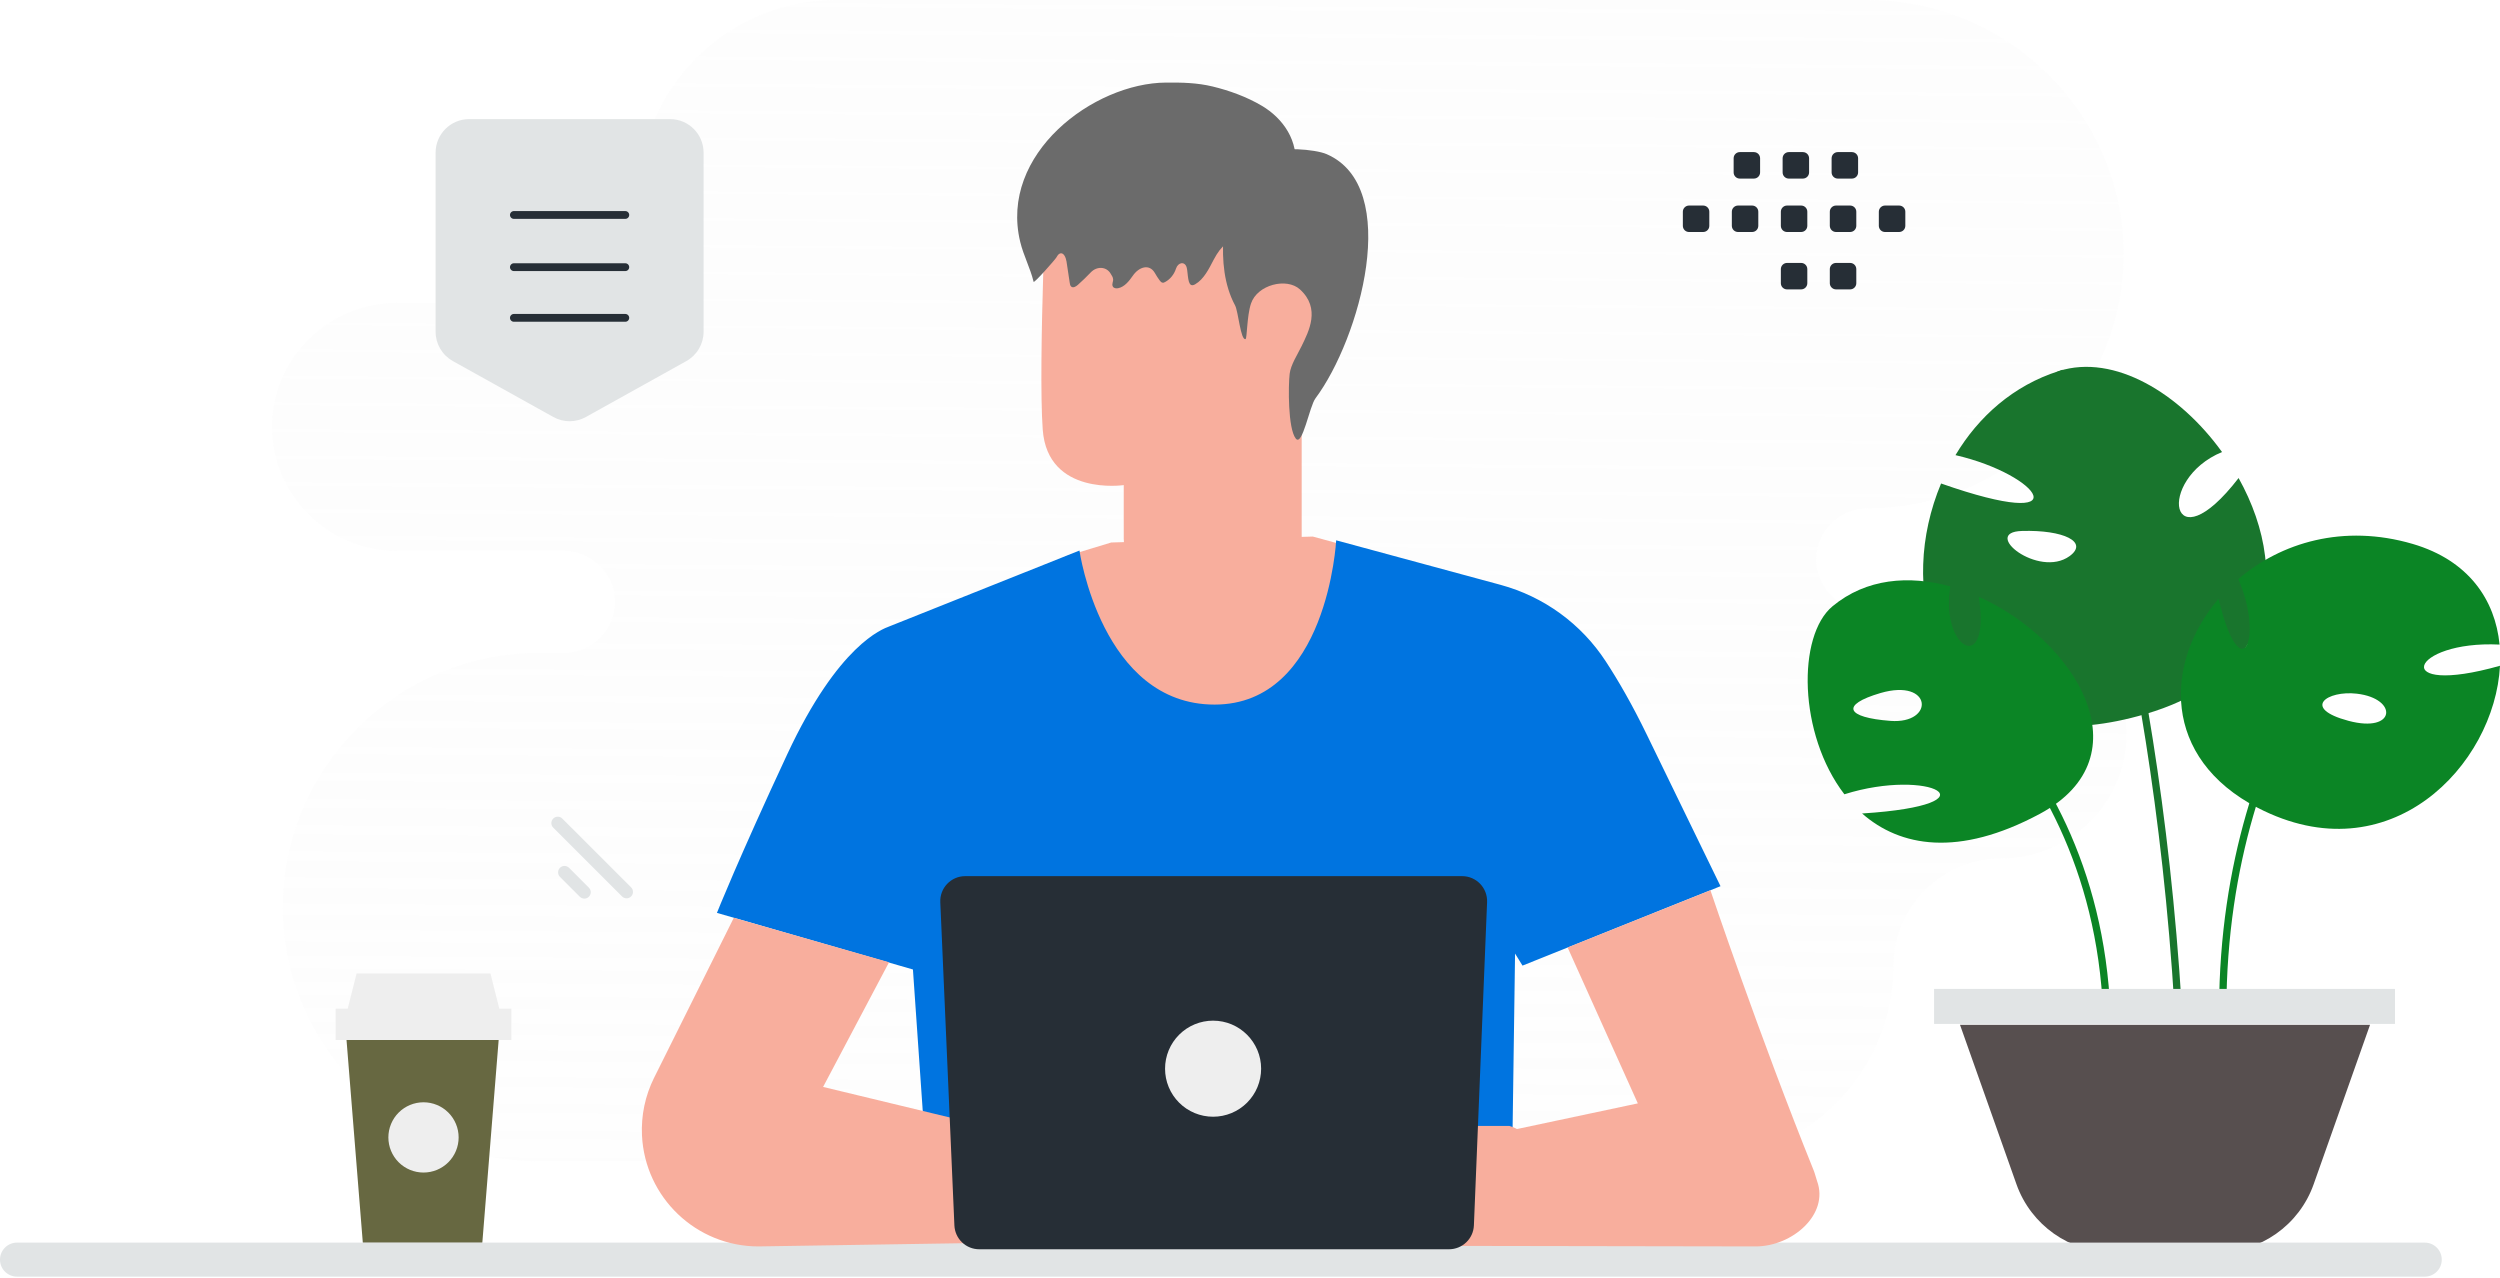
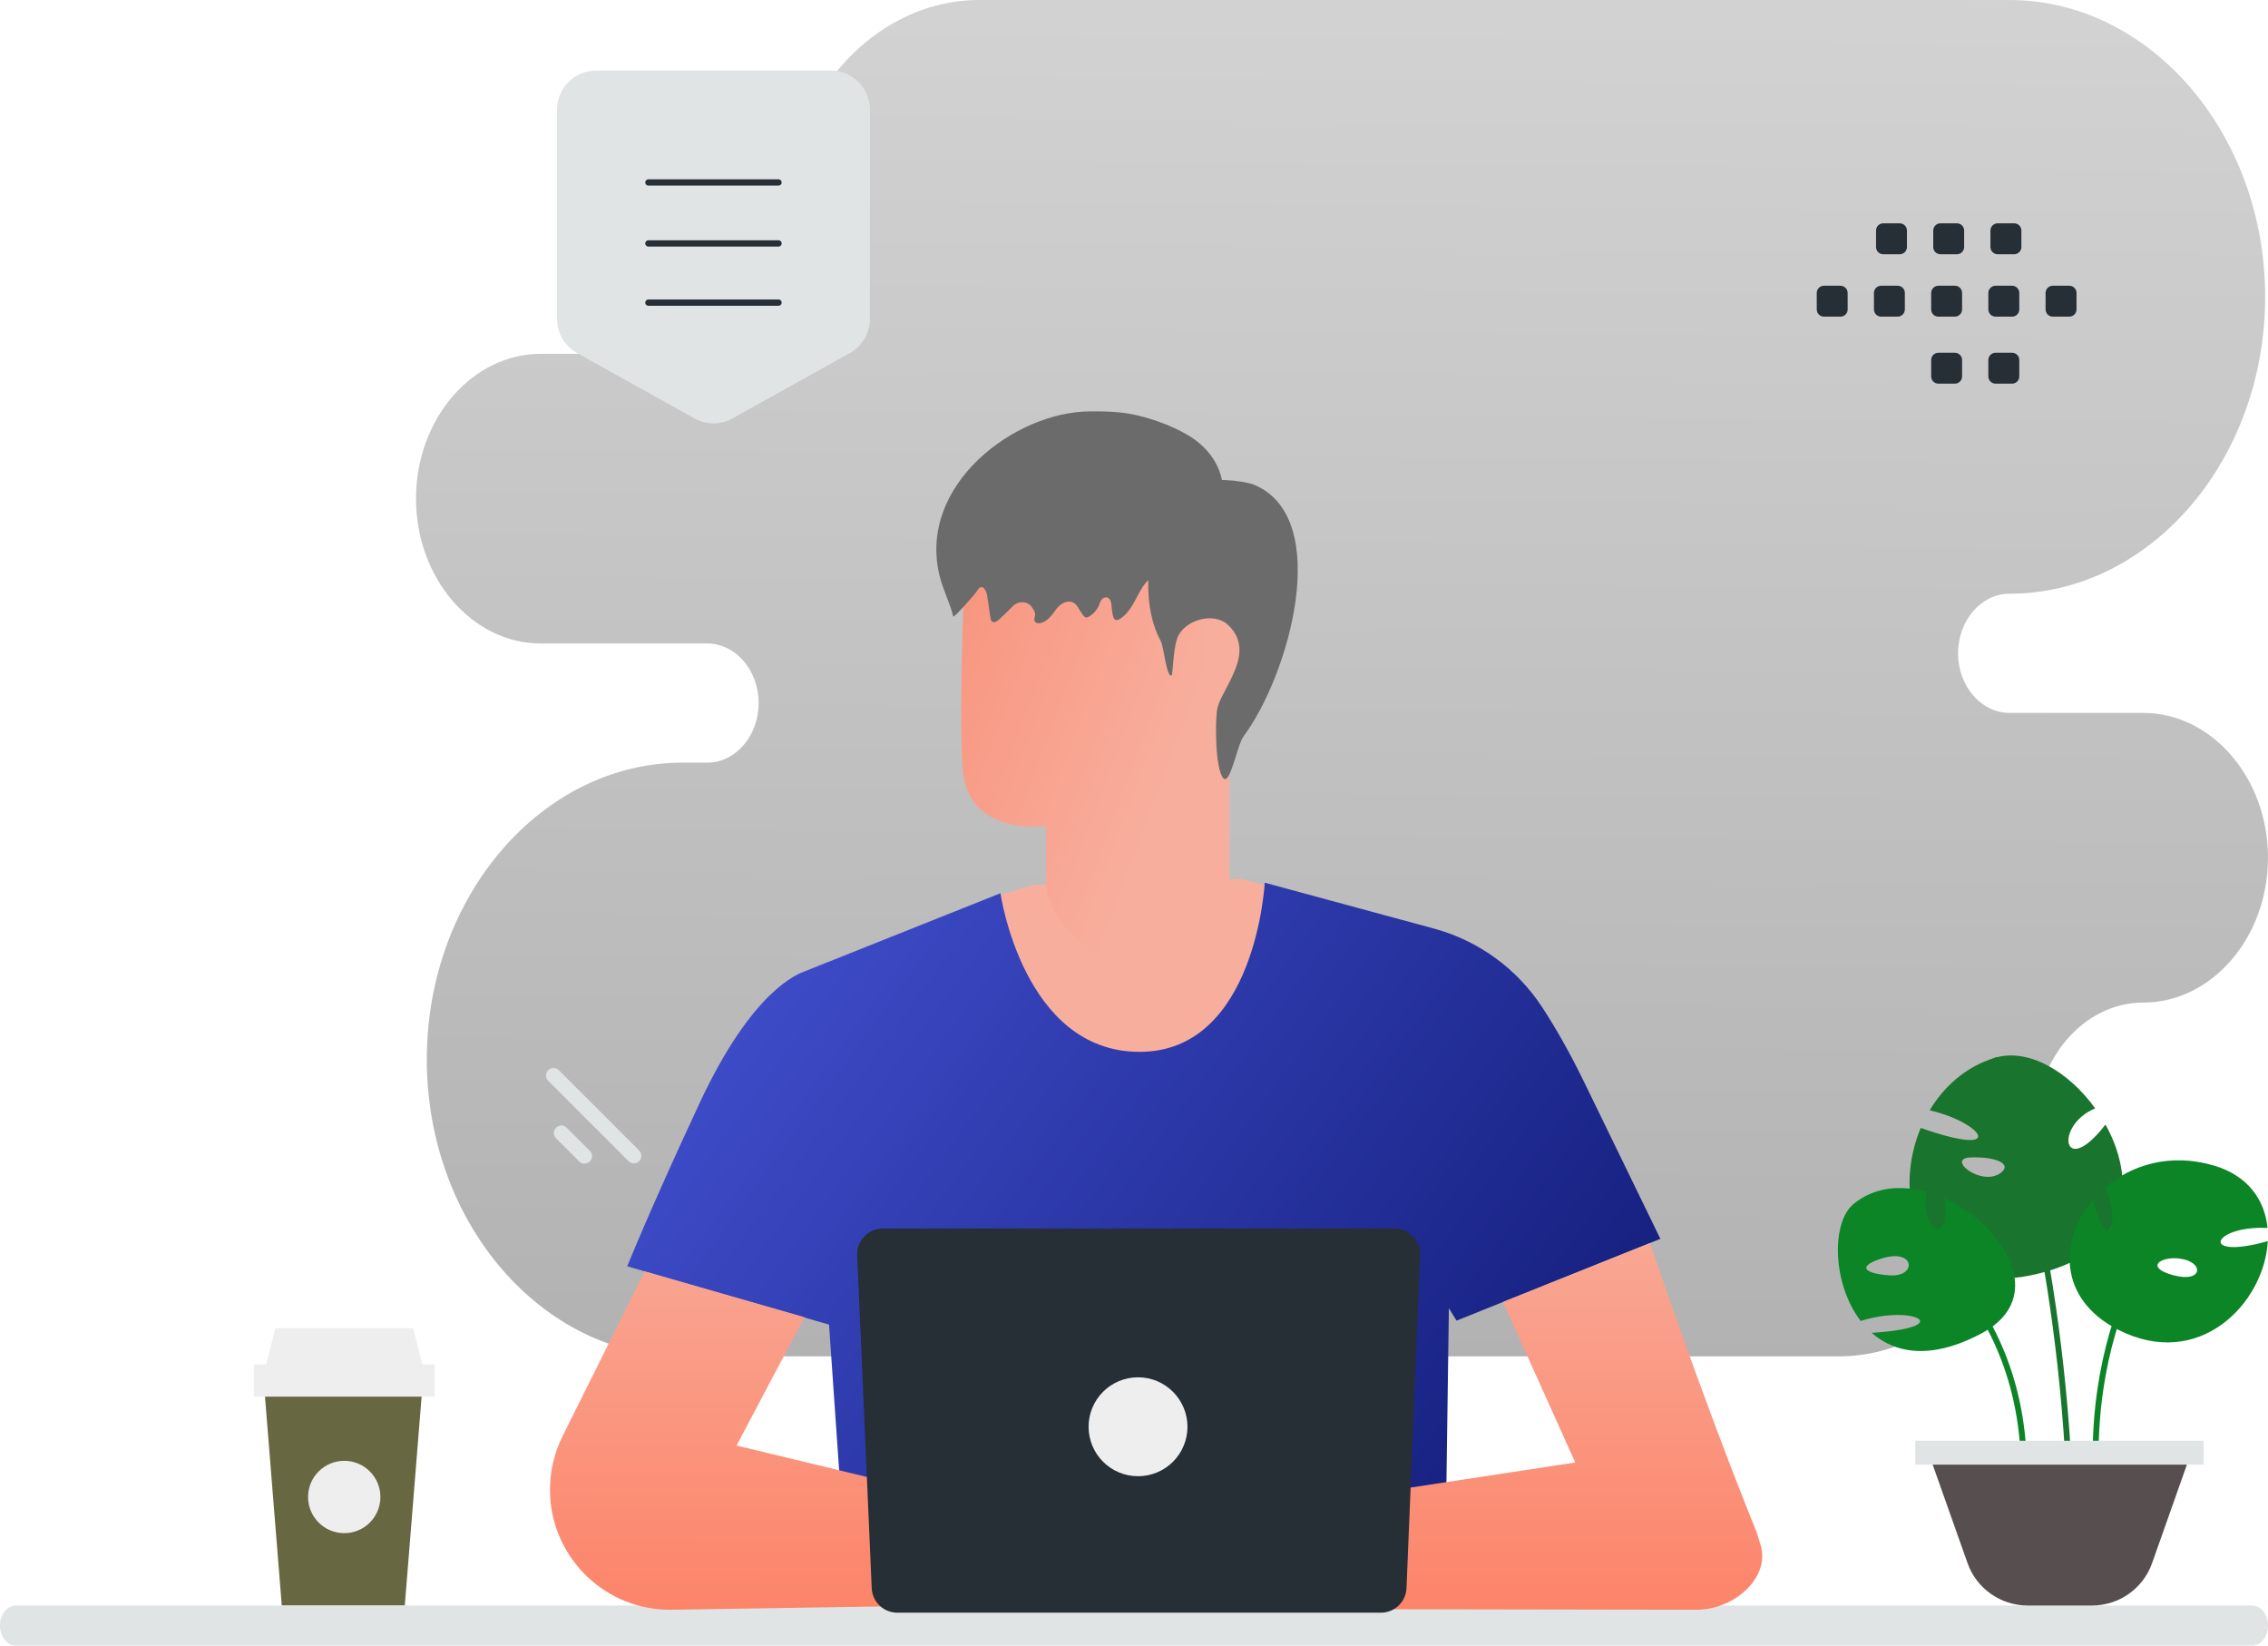
- <svg xmlns="http://www.w3.org/2000/svg" width="857" height="438" viewBox="0 0 857 438" fill="none">
-   <path fill-rule="evenodd" clip-rule="evenodd" d="M640.18 0C688.47 0 727.974 39.202 727.974 87.124C727.974 135.045 688.47 174.247 640.18 174.247C630.493 174.247 622.559 182.122 622.559 191.735C622.559 201.348 630.493 209.221 640.18 209.221H686.119C709.676 209.221 728.953 228.352 728.953 251.73C728.953 275.107 709.676 294.236 686.119 294.236C665.745 294.236 649.074 310.781 649.074 331C649.074 367.888 618.661 398.07 581.487 398.07H184.735C136.445 398.07 96.942 358.868 96.942 310.946C96.942 263.025 136.445 223.823 184.735 223.823H193.227C202.915 223.823 210.849 215.959 210.849 206.335C210.849 196.722 202.924 188.849 193.227 188.849H136.064C112.505 188.849 93.23 169.718 93.23 146.341C93.23 122.992 112.457 103.882 135.974 103.834H181.973C202.347 103.834 219.019 87.289 219.019 67.07C219.019 30.182 249.432 0 286.605 0H640.18V0Z" fill="url(#paint0_linear_512_35)" />
-   <path fill-rule="evenodd" clip-rule="evenodd" d="M578.995 79.531H583.838C585.009 79.531 585.952 78.579 585.952 77.417V72.575C585.952 71.403 585 70.46 583.838 70.46H578.995C578.435 70.462 577.899 70.686 577.503 71.082C577.107 71.478 576.883 72.014 576.881 72.575V77.417C576.88 77.695 576.935 77.97 577.041 78.227C577.147 78.484 577.302 78.717 577.499 78.914C577.695 79.11 577.929 79.266 578.185 79.372C578.442 79.478 578.717 79.532 578.995 79.531V79.531ZM595.788 79.531H600.631C601.191 79.529 601.728 79.306 602.124 78.91C602.52 78.514 602.743 77.977 602.745 77.417V72.575C602.745 71.403 601.793 70.46 600.631 70.46H595.788C595.228 70.462 594.691 70.686 594.295 71.082C593.899 71.478 593.676 72.014 593.674 72.575V77.417C593.676 77.977 593.899 78.514 594.295 78.91C594.691 79.306 595.228 79.529 595.788 79.531V79.531ZM612.591 79.531H617.434C617.994 79.529 618.531 79.306 618.927 78.91C619.323 78.514 619.546 77.977 619.548 77.417V72.575C619.548 71.403 618.596 70.46 617.434 70.46H612.591C612.031 70.462 611.495 70.686 611.099 71.082C610.703 71.478 610.479 72.014 610.477 72.575V77.417C610.476 77.695 610.531 77.97 610.637 78.227C610.743 78.484 610.898 78.717 611.095 78.914C611.291 79.11 611.525 79.266 611.781 79.372C612.038 79.478 612.313 79.532 612.591 79.531V79.531ZM629.384 79.531H634.227C634.787 79.529 635.324 79.306 635.72 78.91C636.116 78.514 636.339 77.977 636.341 77.417V72.575C636.341 71.403 635.389 70.46 634.227 70.46H629.384C628.213 70.46 627.26 71.413 627.26 72.575V77.417C627.266 77.978 627.492 78.514 627.889 78.909C628.287 79.305 628.823 79.528 629.384 79.531V79.531ZM646.178 79.531H651.021C652.192 79.531 653.146 78.579 653.146 77.417V72.575C653.146 71.403 652.192 70.46 651.021 70.46H646.178C645.618 70.462 645.082 70.686 644.686 71.082C644.29 71.478 644.066 72.014 644.064 72.575V77.417C644.066 77.977 644.29 78.514 644.686 78.91C645.082 79.306 645.618 79.529 646.178 79.531V79.531ZM596.404 61.221H601.247C602.407 61.221 603.361 60.267 603.361 59.107V54.252C603.359 53.692 603.135 53.156 602.739 52.761C602.343 52.365 601.807 52.142 601.247 52.139H596.404C595.232 52.139 594.29 53.092 594.29 54.252V59.096C594.288 59.375 594.342 59.651 594.447 59.909C594.553 60.167 594.708 60.401 594.905 60.599C595.101 60.796 595.335 60.953 595.592 61.06C595.849 61.166 596.125 61.221 596.404 61.221V61.221ZM613.197 61.221H618.04C618.6 61.219 619.136 60.995 619.532 60.599C619.928 60.203 620.152 59.667 620.154 59.107V54.252C620.151 53.692 619.928 53.156 619.532 52.761C619.136 52.365 618.599 52.142 618.04 52.139H613.197C612.637 52.142 612.101 52.365 611.705 52.761C611.309 53.156 611.085 53.692 611.083 54.252V59.096C611.081 59.375 611.134 59.651 611.24 59.909C611.345 60.167 611.501 60.401 611.697 60.599C611.894 60.796 612.128 60.953 612.385 61.06C612.642 61.166 612.918 61.221 613.197 61.221V61.221ZM629.99 61.221H634.832C636.005 61.221 636.957 60.267 636.957 59.107V54.252C636.957 53.092 636.005 52.139 634.832 52.139H629.99C629.43 52.142 628.893 52.365 628.497 52.761C628.101 53.156 627.878 53.692 627.875 54.252V59.096C627.875 60.267 628.829 61.221 629.99 61.221V61.221ZM612.591 99.204H617.434C617.994 99.202 618.531 98.979 618.927 98.583C619.323 98.187 619.546 97.65 619.548 97.09V92.246C619.548 91.075 618.596 90.132 617.434 90.132H612.591C612.031 90.134 611.495 90.357 611.099 90.753C610.703 91.15 610.479 91.686 610.477 92.246V97.09C610.476 97.368 610.531 97.643 610.637 97.9C610.743 98.157 610.898 98.39 611.095 98.587C611.291 98.783 611.525 98.939 611.781 99.045C612.038 99.151 612.313 99.205 612.591 99.204V99.204ZM629.384 99.204H634.227C634.787 99.202 635.324 98.979 635.72 98.583C636.116 98.187 636.339 97.65 636.341 97.09V92.246C636.341 91.075 635.389 90.132 634.227 90.132H629.384C628.213 90.132 627.26 91.085 627.26 92.246V97.09C627.266 97.651 627.492 98.187 627.889 98.582C628.287 98.978 628.823 99.201 629.384 99.204V99.204Z" fill="#262E36" />
-   <path d="M705.852 127.208C705.852 127.208 738.377 209.389 746.681 345.5" stroke="#19752D" stroke-width="2.5" stroke-miterlimit="10" />
-   <path d="M659.273 193.455C659.571 184.148 661.682 174.633 665.401 165.741C713.823 182.725 699.634 162.776 670.338 156.019C678.22 142.829 690.176 132.129 705.822 127.179C724.769 121.191 747.225 134.827 761.709 154.953C738.926 164.407 743.774 194.492 767.391 163.874C772.12 172.351 775.362 181.48 776.462 190.58C779.228 212.988 768.907 234.981 735.505 244.762C681.671 260.62 658.084 228.519 659.273 193.455V193.455ZM693.121 182.013C678.904 182.429 698.803 198.346 709.451 190.639C716.113 185.778 707.368 181.598 693.121 182.013Z" fill="#19752D" />
-   <path d="M760.541 205.251C767.978 236.641 776.276 219.152 767.294 198.523C781.898 186.014 803.313 179.494 827.077 186.459C846.262 192.091 855.363 205.666 856.851 220.96C826.126 219.478 818.631 239.1 857 228.221C855.185 262.427 819.048 300.219 774.015 276.95C740.971 259.878 741.893 227.066 760.541 205.251ZM805.068 247.103C821.368 251.46 822.17 239.456 807.923 237.796C797.781 236.611 788.768 242.746 805.068 247.103Z" fill="#0B8525" />
-   <path d="M820.274 193.484C820.274 193.484 762.228 244.548 761.948 346" stroke="#0B8525" stroke-width="2.5" stroke-miterlimit="10" />
-   <path d="M632.254 272.282C616.43 251.652 616.043 217.891 628.208 207.814C639.719 198.27 654.412 197.114 668.571 201.026C664.971 222.486 682.52 231.912 678.326 204.583C711.312 219.315 735.969 259.24 699.266 278.98C671.307 293.979 651.319 290.274 638.322 278.863C685.673 275.839 661.431 263.064 632.254 272.282ZM644.627 237.573C630.825 241.634 632.76 245.961 648.048 247.117C663.306 248.274 662.443 232.386 644.627 237.573Z" fill="#0B8525" />
-   <path d="M637.649 209.577C637.649 209.577 718.033 246.795 722.21 347.235" stroke="#0B8525" stroke-width="2.5" stroke-miterlimit="10" />
-   <path d="M812.45 351.3H671.888L691.248 405.973C696.205 419.964 709.503 429.354 724.412 429.354H759.955C774.866 429.354 788.162 419.992 793.118 405.974L812.45 351.3Z" fill="#574F4F" />
-   <path d="M819 349V341H665V349H819Z" fill="#E1E4E5" stroke="#E1E4E5" stroke-width="4" />
-   <path d="M118.457 352.409L124.376 426.036H165.338L171.271 352.409H118.457Z" fill="#676841" />
-   <path d="M115.07 345.77H175.285V356.501H115.07V345.77ZM119.196 345.77H171.16L168.126 333.705H122.243L119.196 345.77Z" fill="#EEEEEE" />
-   <path d="M133.134 389.907C133.134 391.489 133.445 393.055 134.05 394.516C134.655 395.978 135.542 397.305 136.661 398.424C137.779 399.542 139.107 400.429 140.568 401.034C142.029 401.639 143.596 401.951 145.177 401.95C146.759 401.951 148.325 401.639 149.786 401.034C151.248 400.429 152.575 399.542 153.694 398.424C154.812 397.305 155.699 395.978 156.304 394.516C156.909 393.055 157.221 391.489 157.22 389.907C157.221 388.325 156.91 386.759 156.305 385.298C155.7 383.836 154.812 382.509 153.694 381.39C152.576 380.272 151.248 379.385 149.786 378.78C148.325 378.175 146.759 377.863 145.177 377.864C143.596 377.864 142.029 378.175 140.568 378.78C139.107 379.385 137.779 380.272 136.661 381.391C135.542 382.509 134.655 383.837 134.05 385.298C133.445 386.759 133.134 388.325 133.134 389.907V389.907Z" fill="#EEEEEE" />
-   <path fill-rule="evenodd" clip-rule="evenodd" d="M241.191 113.715V52.341C241.191 45.983 236.052 40.834 229.707 40.834H160.807C154.462 40.834 149.323 45.983 149.323 52.341V113.715C149.322 115.766 149.87 117.78 150.908 119.548C151.947 121.317 153.44 122.775 155.232 123.773L189.682 142.949C191.387 143.9 193.307 144.399 195.259 144.399C197.212 144.399 199.132 143.9 200.837 142.949L235.289 123.773C237.078 122.773 238.569 121.314 239.606 119.546C240.644 117.778 241.191 115.765 241.191 113.715Z" fill="#E1E4E5" />
-   <path d="M214.352 91.584H176.16M214.352 73.691H176.16M214.352 108.961H176.16" stroke="#262E36" stroke-width="2.677" stroke-linecap="round" stroke-linejoin="round" />
-   <path d="M5.831 425.969H831.205C834.425 425.969 837.036 428.58 837.036 431.8C837.036 435.02 834.425 437.631 831.205 437.631H5.831C2.611 437.631 0 435.02 0 431.8C0 428.58 2.611 425.969 5.831 425.969Z" fill="#E1E4E5" />
-   <path d="M192.757 280.605L216.341 304.189C217.2 305.048 217.2 306.441 216.341 307.3C215.482 308.158 214.09 308.158 213.231 307.299L189.647 283.715C188.788 282.856 188.788 281.464 189.647 280.605C190.505 279.746 191.898 279.746 192.757 280.605Z" fill="#E1E4E5" />
-   <path d="M195.066 297.49L201.867 304.292C202.726 305.151 202.726 306.543 201.867 307.402C201.009 308.261 199.616 308.26 198.757 307.401L191.956 300.6C191.097 299.741 191.097 298.349 191.955 297.49C192.814 296.631 194.207 296.632 195.066 297.49Z" fill="#E1E4E5" />
-   <path d="M365.038 190.8L380.933 185.965L450.034 183.931L465.619 188.185L463.585 226.158L428.329 248.653L394.132 247.967L372.633 228.378L367.86 208.956L365.038 190.8Z" fill="#F8AE9D" />
-   <path d="M564.538 251.868C559.537 241.555 554.743 233.275 550.468 226.739C542.076 213.859 529.24 204.516 514.403 200.489L458.044 185.217C458.044 185.217 455.118 241.534 416.355 241.534C377.593 241.534 370.039 188.723 370.039 188.723L304.82 214.745C302.579 215.616 287.451 220.845 269.854 258.591C253.087 294.531 245.762 312.937 245.762 312.937L312.954 332.339L317.145 392.765L315.5 425L519.654 426.818L518.513 387.37L519.363 326.881L521.916 331.011L589.791 303.786C589.791 303.786 581.055 285.857 564.538 251.868Z" fill="#0074E0" />
-   <path d="M409.77 210.89C426.31 210.585 445.101 178.322 445.101 178.322L446.18 95.446C447.044 71.576 432.196 51.237 405.433 51.126L402.948 51.237C378.039 52.426 358.313 70.468 357.647 92.7C357.017 113.391 356.639 136.25 357.449 147.293C359.141 170.151 385.22 166.293 385.22 166.293C385.274 166.293 385.149 177.808 385.22 184.533C385.418 199.638 403.128 211.404 409.77 210.89Z" fill="#F8AE9D" />
-   <path d="M437.916 99.992C438.371 99.775 456.188 93.826 456.585 111.423C456.984 129.021 438.333 125.776 438.295 125.27C438.258 124.766 437.916 99.992 437.916 99.992V99.992ZM251.552 314.618L224.223 369.463C221.169 375.591 219.74 382.4 220.072 389.238C221.11 410.528 238.686 427.275 259.997 427.275L339.011 426.033L341.797 386.977L282.159 372.597L304.758 329.87L251.552 314.618V314.618ZM586.326 305.177C586.326 305.177 603.28 355.54 621.769 401.316C622.143 402.228 622.557 403.931 622.889 404.864C627.061 416.215 614.507 427.275 601.827 427.275L494.98 427.088V392.351L561.446 378.24L537.375 324.787L586.326 305.177Z" fill="#F8AE9D" />
-   <path d="M517.454 385.98H502.118C502.118 385.98 467.506 373.468 460.389 374.671C453.976 375.75 430.507 391.334 425.901 394.425C425.382 394.779 425.008 395.256 424.781 395.837C424.329 397.058 424.369 398.406 424.891 399.598C425.414 400.79 426.378 401.733 427.582 402.228L428.059 402.436L427.851 403.141C427.582 404.013 427.456 404.988 427.499 405.943C427.665 409.242 432.105 410.237 433.786 407.395L432.893 408.972C432.541 409.615 432.354 410.342 432.396 411.068L432.479 412.5C432.524 413.275 432.801 414.018 433.275 414.633C433.749 415.247 434.397 415.705 435.135 415.945C435.837 416.178 436.591 416.202 437.305 416.014C438.02 415.826 438.665 415.434 439.16 414.886C442.127 411.608 448.56 405.05 452.918 404.325C456.778 403.68 463.231 403.597 467.132 403.618C468.099 403.62 469.043 403.914 469.839 404.462C470.635 405.011 471.247 405.787 471.594 406.69C469.021 406.876 451.03 416.255 444.659 419.618C442.688 420.655 441.215 422.522 440.965 424.743C440.738 426.735 441.734 428.831 445.676 427.897C454.142 425.925 469.353 418.932 469.353 418.932C469.353 418.932 477.197 416.691 482.281 420.282C489.44 425.324 492.718 427.17 498.86 425.137C505.004 423.103 509.527 420.178 509.527 420.178L521.624 418.973C521.666 418.973 533.1 390.379 517.454 385.98V385.98Z" fill="#F8AE9D" />
-   <path d="M431.69 132.054H446.216V194.306H431.69V132.054Z" fill="#F8AE9D" />
-   <path d="M437.392 76.43C434.775 79.807 430.158 80.551 426.355 81.22C421.245 82.117 418.715 83.986 416.062 89.005C414.382 92.21 412.701 95.721 409.694 97.458C407.25 98.876 407.338 95.261 406.952 92.462C406.915 92.214 406.865 91.969 406.801 91.726C406.21 89.492 403.831 89.872 403.133 92.077C402.497 94.061 401.134 95.741 399.401 96.675C399.119 96.828 398.817 96.961 398.517 96.904C398.111 96.847 397.792 96.465 397.527 96.123C396.971 95.403 396.418 94.488 395.848 93.522C393.973 90.343 390.424 91.479 388.329 94.519C387.021 96.409 385.464 98.354 383.324 98.793C382.635 98.946 381.768 98.832 381.45 98.164C381.042 97.343 381.679 96.522 381.573 95.683C381.485 94.901 381.148 94.557 380.777 93.889C379.32 91.298 375.984 91.205 373.934 93.358C372.507 94.854 371.019 96.292 369.475 97.667C368.822 98.241 367.867 98.812 367.212 98.241C366.858 97.935 366.77 97.419 366.698 96.923C366.327 94.5 365.974 92.077 365.602 89.653C365.39 88.299 364.664 86.523 363.426 86.868C362.826 87.04 362.471 87.668 362.136 88.242C361.729 88.966 354.46 97.229 354.319 96.599C353.187 91.905 350.869 87.631 349.737 82.937C342.415 52.731 374.905 28.44 399.72 28.307C405.237 28.269 410.278 28.359 415.637 29.637C421.351 31.011 427.381 33.192 432.563 36.264C439.832 40.557 445.334 48.361 443.918 57.673" fill="#6B6B6B" />
-   <path d="M424.342 66.219C420.691 70.228 419.725 75.868 419.384 81.197C418.884 89.231 419.563 97.579 423.394 104.712C424.485 106.743 425.291 116.791 426.973 116.236C427.51 116.063 427.42 108.27 428.835 104.07C431.019 97.562 441.077 95.081 445.606 99.194C452.836 105.737 448.594 113.685 446.196 118.631C444.763 121.616 442.491 124.966 442.097 128.124C441.614 132.169 441.47 146.903 444.191 150.34C446.465 153.22 448.88 139.302 450.939 136.559C466.17 116.133 480.775 64.119 454.769 52.838C450.813 51.12 438.607 50.235 434.902 52.421" fill="#6B6B6B" />
-   <path d="M372.176 390.753C372.197 390.877 374.626 390.11 378.671 389.861C382.697 389.591 388.404 390.048 394.089 392.475C399.776 394.904 404.071 398.701 406.643 401.792C409.258 404.885 410.379 407.188 410.482 407.105C410.524 407.084 410.275 406.503 409.715 405.507C409.155 404.511 408.262 403.1 406.997 401.503C404.464 398.286 400.148 394.344 394.339 391.874C388.528 389.405 382.697 388.99 378.63 389.405C376.596 389.591 374.957 389.923 373.857 390.214C372.757 390.483 372.156 390.712 372.176 390.753V390.753ZM375.829 382.35C375.87 382.515 378.339 381.291 382.593 381.166C386.827 380.98 392.782 382.266 398.343 385.628C403.904 389.01 408.076 393.285 411.022 396.356C412.433 397.85 413.595 399.095 414.509 400.05C415.338 400.922 415.795 401.398 415.836 401.356C415.878 401.336 415.462 400.796 414.695 399.884C413.614 398.582 412.507 397.302 411.375 396.045C408.491 392.891 404.34 388.512 398.676 385.067C393.01 381.643 386.889 380.399 382.572 380.71C380.414 380.835 378.692 381.228 377.551 381.623C376.97 381.788 376.555 381.996 376.264 382.121C375.974 382.245 375.829 382.328 375.829 382.35Z" fill="#EB996E" />
-   <path d="M471.74 391.832C471.718 391.957 469.291 391.189 465.245 390.94C461.218 390.67 455.513 391.127 449.826 393.554C444.141 395.983 439.845 399.78 437.272 402.871C434.657 405.964 433.536 408.267 433.433 408.184C433.392 408.163 433.641 407.582 434.201 406.586C435.002 405.183 435.911 403.844 436.92 402.582C439.451 399.365 443.767 395.423 449.578 392.953C455.388 390.484 461.218 390.069 465.286 390.484C466.896 390.624 468.492 390.894 470.058 391.293C471.158 391.584 471.761 391.791 471.74 391.832V391.832ZM468.088 383.429C468.046 383.594 465.577 382.37 461.323 382.245C457.09 382.059 451.134 383.345 445.573 386.707C440.012 390.09 435.841 394.364 432.895 397.435C431.483 398.929 430.321 400.174 429.408 401.129C428.578 402.001 428.122 402.477 428.08 402.435C428.039 402.415 428.453 401.875 429.221 400.963C430.301 399.661 431.408 398.381 432.541 397.124C435.425 393.97 439.576 389.591 445.241 386.147C450.906 382.722 457.028 381.478 461.344 381.789C463.502 381.914 465.224 382.307 466.365 382.702C466.946 382.869 467.362 383.076 467.651 383.2C467.943 383.324 468.088 383.408 468.088 383.429V383.429Z" fill="#EB996E" />
-   <path d="M496.702 428.25H335.696C333.494 428.252 331.377 427.403 329.787 425.879C328.197 424.355 327.259 422.275 327.168 420.074L322.333 309.264C322.125 304.408 326.005 300.342 330.861 300.342H501.227C506.083 300.342 509.963 304.388 509.775 309.243L505.252 420.074C505.066 424.639 501.289 428.25 496.702 428.25Z" fill="#262E36" />
-   <path d="M432.314 366.346C432.315 368.509 431.891 370.651 431.064 372.649C430.237 374.648 429.025 376.463 427.496 377.993C425.966 379.522 424.151 380.735 422.152 381.562C420.154 382.389 418.012 382.813 415.849 382.812C413.686 382.813 411.544 382.389 409.546 381.562C407.547 380.735 405.732 379.522 404.202 377.993C402.673 376.464 401.46 374.648 400.633 372.649C399.806 370.651 399.382 368.509 399.384 366.346C399.382 364.183 399.807 362.042 400.634 360.043C401.46 358.045 402.673 356.229 404.203 354.7C405.732 353.171 407.548 351.958 409.546 351.131C411.545 350.305 413.687 349.88 415.849 349.882C424.953 349.882 432.314 357.281 432.314 366.346Z" fill="#EEEEEE" />
+ <svg xmlns="http://www.w3.org/2000/svg" width="965" height="700" viewBox="0 0 965 700" fill="none">
+   <path fill-rule="evenodd" clip-rule="evenodd" d="M854.963 0C914.82 0 963.786 56.823 963.786 126.285C963.786 195.747 914.82 252.571 854.963 252.571C842.955 252.571 833.121 263.985 833.121 277.919C833.121 291.853 842.955 303.265 854.963 303.265H911.906C941.105 303.265 965 330.995 965 364.88C965 398.765 941.105 426.494 911.906 426.494C886.651 426.494 865.987 450.475 865.987 479.782C865.987 533.252 828.289 577 782.211 577H290.425C230.567 577 181.601 520.177 181.601 450.715C181.601 381.253 230.567 324.429 290.425 324.429H300.95C312.959 324.429 322.793 313.031 322.793 299.081C322.793 285.147 312.97 273.735 300.95 273.735H230.094C200.893 273.735 177 246.005 177 212.12C177 178.276 200.834 150.576 229.984 150.506H287.001C312.255 150.506 332.92 126.525 332.92 97.218C332.92 43.748 370.618 0 416.695 0H854.963V0Z" fill="url(#paint0_linear_513_69)" />
+   <path fill-rule="evenodd" clip-rule="evenodd" d="M776.064 134.698H783.082C784.779 134.698 786.146 133.318 786.146 131.634V124.615C786.146 122.918 784.766 121.551 783.082 121.551H776.064C775.252 121.554 774.475 121.878 773.901 122.452C773.327 123.026 773.003 123.804 773 124.615V131.634C772.999 132.036 773.078 132.435 773.231 132.807C773.385 133.18 773.611 133.518 773.895 133.802C774.18 134.087 774.518 134.313 774.89 134.466C775.262 134.62 775.661 134.699 776.064 134.698V134.698ZM800.401 134.698H807.419C808.231 134.695 809.009 134.371 809.582 133.797C810.156 133.223 810.48 132.445 810.483 131.634V124.615C810.483 122.918 809.103 121.551 807.419 121.551H800.401C799.589 121.554 798.811 121.878 798.237 122.452C797.664 123.026 797.34 123.804 797.337 124.615V131.634C797.34 132.445 797.664 133.223 798.237 133.797C798.811 134.371 799.589 134.695 800.401 134.698V134.698ZM824.753 134.698H831.771C832.583 134.695 833.36 134.371 833.934 133.797C834.508 133.223 834.832 132.445 834.835 131.634V124.615C834.835 122.918 833.455 121.551 831.771 121.551H824.753C823.941 121.554 823.163 121.878 822.589 122.452C822.015 123.026 821.692 123.804 821.689 124.615V131.634C821.688 132.036 821.766 132.435 821.92 132.807C822.074 133.18 822.299 133.518 822.584 133.802C822.869 134.087 823.207 134.313 823.579 134.466C823.951 134.62 824.35 134.699 824.753 134.698V134.698ZM849.089 134.698H856.108C856.92 134.695 857.697 134.371 858.271 133.797C858.845 133.223 859.169 132.445 859.172 131.634V124.615C859.172 122.918 857.792 121.551 856.108 121.551H849.089C847.393 121.551 846.011 122.931 846.011 124.615V131.634C846.019 132.446 846.347 133.223 846.923 133.796C847.499 134.369 848.277 134.693 849.089 134.698V134.698ZM873.428 134.698H880.447C882.144 134.698 883.526 133.318 883.526 131.634V124.615C883.526 122.918 882.144 121.551 880.447 121.551H873.428C872.617 121.554 871.839 121.878 871.265 122.452C870.691 123.026 870.367 123.804 870.364 124.615V131.634C870.367 132.445 870.691 133.223 871.265 133.797C871.839 134.371 872.617 134.695 873.428 134.698V134.698ZM801.293 108.161H808.312C809.994 108.161 811.376 106.779 811.376 105.097V98.062C811.372 97.251 811.048 96.474 810.474 95.9C809.9 95.326 809.123 95.003 808.312 95H801.293C799.594 95 798.229 96.38 798.229 98.062V105.082C798.227 105.486 798.304 105.886 798.457 106.26C798.61 106.634 798.836 106.974 799.12 107.26C799.405 107.546 799.744 107.773 800.117 107.928C800.49 108.082 800.89 108.162 801.293 108.161V108.161ZM825.63 108.161H832.649C833.46 108.158 834.238 107.835 834.812 107.261C835.386 106.687 835.71 105.909 835.713 105.097V98.062C835.709 97.251 835.385 96.474 834.811 95.9C834.237 95.326 833.46 95.003 832.649 95H825.63C824.819 95.003 824.042 95.326 823.468 95.9C822.894 96.474 822.57 97.251 822.566 98.062V105.082C822.564 105.486 822.641 105.886 822.794 106.26C822.947 106.634 823.172 106.974 823.457 107.26C823.742 107.546 824.081 107.773 824.454 107.928C824.827 108.082 825.226 108.162 825.63 108.161V108.161ZM849.967 108.161H856.986C858.684 108.161 860.064 106.779 860.064 105.097V98.062C860.064 96.38 858.684 95 856.986 95H849.967C849.156 95.003 848.378 95.326 847.804 95.9C847.231 96.474 846.907 97.251 846.903 98.062V105.082C846.903 106.779 848.285 108.161 849.967 108.161V108.161ZM824.753 163.208H831.771C832.583 163.206 833.36 162.882 833.934 162.308C834.508 161.734 834.832 160.956 834.835 160.145V153.124C834.835 151.427 833.455 150.06 831.771 150.06H824.753C823.941 150.063 823.163 150.387 822.589 150.961C822.015 151.535 821.692 152.313 821.689 153.124V160.145C821.688 160.547 821.766 160.946 821.92 161.318C822.074 161.69 822.299 162.029 822.584 162.313C822.869 162.598 823.207 162.824 823.579 162.977C823.951 163.131 824.35 163.209 824.753 163.208V163.208ZM849.089 163.208H856.108C856.92 163.206 857.697 162.882 858.271 162.308C858.845 161.734 859.169 160.956 859.172 160.145V153.124C859.172 151.427 857.792 150.06 856.108 150.06H849.089C847.393 150.06 846.011 151.442 846.011 153.124V160.145C846.019 160.957 846.347 161.733 846.923 162.307C847.499 162.88 848.277 163.204 849.089 163.208V163.208Z" fill="#262E36" />
+   <path d="M112.328 588.899L119.892 682.977H172.231L179.811 588.899H112.328Z" fill="#676841" />
+   <path d="M108 580.416H184.941V594.128H108V580.416ZM113.272 580.416H179.67L175.793 565H117.165L113.272 580.416Z" fill="#EEEEEE" />
+   <path d="M131.082 636.812C131.081 638.833 131.479 640.835 132.252 642.702C133.026 644.569 134.159 646.265 135.588 647.694C137.017 649.123 138.714 650.257 140.581 651.03C142.448 651.803 144.449 652.201 146.47 652.201C148.491 652.201 150.492 651.803 152.359 651.03C154.226 650.257 155.923 649.123 157.352 647.694C158.781 646.265 159.914 644.569 160.688 642.702C161.461 640.835 161.859 638.833 161.858 636.812C161.859 634.791 161.461 632.79 160.688 630.923C159.915 629.056 158.782 627.359 157.353 625.93C155.923 624.501 154.227 623.367 152.36 622.594C150.492 621.821 148.491 621.424 146.47 621.424C144.449 621.424 142.448 621.822 140.581 622.595C138.714 623.368 137.017 624.501 135.588 625.93C134.159 627.359 133.026 629.056 132.252 630.923C131.479 632.79 131.081 634.792 131.082 636.812V636.812Z" fill="#EEEEEE" />
+   <path fill-rule="evenodd" clip-rule="evenodd" d="M370.139 135.622V46.677C370.139 37.463 362.691 30 353.496 30H253.643C244.448 30 237 37.463 237 46.677V135.622C236.999 138.595 237.792 141.513 239.298 144.076C240.804 146.639 242.967 148.753 245.564 150.199L295.49 177.99C297.961 179.368 300.744 180.091 303.573 180.091C306.403 180.091 309.186 179.368 311.657 177.99L361.585 150.199C364.179 148.75 366.339 146.635 367.843 144.073C369.346 141.511 370.139 138.593 370.139 135.622Z" fill="#E1E4E5" />
+   <path d="M331.243 103.549H275.894M331.243 77.618H275.894M331.243 128.733H275.894" stroke="#262E36" stroke-width="2.677" stroke-linecap="round" stroke-linejoin="round" />
+   <path d="M6.723 683H958.277C961.99 683 965 686.806 965 691.5C965 696.194 961.99 700 958.277 700H6.723C3.01 700 -6.10352e-05 696.194 -6.10352e-05 691.5C-6.10352e-05 686.806 3.01 683 6.723 683Z" fill="#E1E4E5" />
+   <path d="M237.761 455.254L271.94 489.433C273.184 490.678 273.185 492.696 271.94 493.94C270.696 495.185 268.678 495.184 267.433 493.94L233.254 459.761C232.009 458.516 232.009 456.498 233.253 455.253C234.498 454.009 236.516 454.009 237.761 455.254Z" fill="#E1E4E5" />
+   <path d="M241.107 479.725L250.963 489.581C252.208 490.826 252.208 492.844 250.964 494.089C249.719 495.333 247.701 495.333 246.457 494.088L236.6 484.231C235.355 482.986 235.355 480.968 236.599 479.724C237.844 478.479 239.862 478.48 241.107 479.725Z" fill="#E1E4E5" />
+   <path d="M419.291 382.633L439.601 376.455L527.894 373.857L547.807 379.292L545.209 427.812L500.16 456.555L456.465 455.679L428.995 430.649L422.896 405.833L419.291 382.633Z" fill="#F8AE9D" />
+   <path d="M674.201 460.663C667.812 447.485 661.687 436.907 656.224 428.555C645.501 412.097 629.099 400.159 610.142 395.014L538.129 375.5C538.129 375.5 534.39 447.459 484.861 447.459C435.332 447.459 425.68 379.98 425.68 379.98L342.346 413.229C339.483 414.342 320.153 421.024 297.669 469.253C276.245 515.176 266.885 538.695 266.885 538.695L352.74 563.485L358.095 640.695L355.993 681.883L616.851 684.206L615.393 633.801L616.479 556.512L619.741 561.789L706.469 527.002C706.469 527.002 695.306 504.093 674.201 460.663Z" fill="url(#paint1_linear_513_69)" />
+   <path d="M476.446 408.304C497.581 407.914 521.591 366.69 521.591 366.69L522.969 260.795C524.074 230.295 505.101 204.308 470.904 204.166L467.73 204.308C435.902 205.827 410.697 228.879 409.846 257.287C409.041 283.725 408.558 312.932 409.593 327.042C411.755 356.25 445.078 351.32 445.078 351.32C445.147 351.32 444.987 366.033 445.078 374.627C445.331 393.926 467.96 408.961 476.446 408.304Z" fill="url(#paint2_linear_513_69)" />
+   <path d="M512.41 266.604C512.992 266.326 535.757 258.725 536.265 281.21C536.774 303.696 512.943 299.549 512.895 298.903C512.847 298.258 512.41 266.604 512.41 266.604ZM274.283 540.843L239.364 610.921C235.462 618.75 233.636 627.451 234.06 636.188C235.386 663.392 257.843 684.789 285.074 684.789L386.034 683.202L389.594 633.299L313.392 614.925L342.267 560.331L274.283 540.843ZM702.042 528.779C702.042 528.779 723.704 593.13 747.329 651.621C747.806 652.787 748.335 654.962 748.76 656.154C754.09 670.658 738.049 684.789 721.847 684.789L585.324 684.551L582.5 635.5L670.25 622.136L639.494 553.835L702.042 528.779Z" fill="url(#paint3_linear_513_69)" />
+   <path d="M504.455 307.571H523.016V387.114H504.455V307.571Z" fill="#F8AE9D" />
+   <path d="M511.741 236.498C508.396 240.813 502.498 241.763 497.639 242.618C491.108 243.764 487.876 246.153 484.486 252.565C482.34 256.66 480.192 261.147 476.35 263.366C473.227 265.178 473.34 260.559 472.845 256.983C472.799 256.666 472.735 256.352 472.654 256.042C471.898 253.187 468.858 253.673 467.967 256.49C467.153 259.026 465.412 261.172 463.197 262.366C462.837 262.561 462.451 262.731 462.068 262.658C461.549 262.586 461.142 262.098 460.803 261.66C460.092 260.741 459.386 259.572 458.657 258.337C456.262 254.275 451.727 255.726 449.05 259.611C447.379 262.025 445.39 264.512 442.656 265.072C441.775 265.267 440.667 265.122 440.26 264.269C439.739 263.219 440.553 262.171 440.417 261.098C440.305 260.099 439.875 259.659 439.401 258.806C437.539 255.495 433.277 255.376 430.657 258.127C428.833 260.039 426.933 261.876 424.96 263.634C424.125 264.366 422.905 265.097 422.068 264.366C421.615 263.976 421.503 263.316 421.412 262.683C420.937 259.587 420.486 256.49 420.012 253.394C419.74 251.663 418.813 249.395 417.231 249.834C416.464 250.054 416.011 250.858 415.583 251.59C415.062 252.516 405.774 263.073 405.594 262.268C404.147 256.27 401.186 250.81 399.74 244.812C390.384 206.216 431.898 175.178 463.605 175.008C470.655 174.96 477.096 175.074 483.943 176.708C491.244 178.463 498.95 181.251 505.571 185.175C514.859 190.661 521.888 200.633 520.08 212.531" fill="#6B6B6B" />
+   <path d="M495.067 223.45C490.401 228.574 489.166 235.78 488.731 242.588C488.092 252.854 488.96 263.521 493.855 272.635C495.248 275.231 496.278 288.069 498.428 287.36C499.114 287.139 499 277.181 500.807 271.815C503.597 263.499 516.449 260.329 522.236 265.584C531.474 273.944 526.055 284.1 522.99 290.42C521.159 294.234 518.256 298.514 517.752 302.55C517.136 307.718 516.952 326.545 520.429 330.936C523.333 334.616 526.42 316.832 529.05 313.327C548.512 287.228 567.174 220.767 533.944 206.353C528.89 204.157 513.293 203.027 508.559 205.82" fill="#6B6B6B" />
+   <path d="M428.411 638.124C428.438 638.283 431.541 637.303 436.71 636.984C441.854 636.64 449.146 637.223 456.41 640.325C463.676 643.428 469.165 648.28 472.452 652.23C475.793 656.181 477.224 659.123 477.357 659.018C477.41 658.991 477.092 658.249 476.376 656.976C475.66 655.703 474.52 653.901 472.903 651.859C469.667 647.749 464.152 642.712 456.729 639.556C449.305 636.402 441.854 635.871 436.658 636.402C434.059 636.64 431.964 637.063 430.559 637.435C429.154 637.779 428.385 638.071 428.411 638.124V638.124ZM433.078 627.387C433.131 627.598 436.286 626.034 441.721 625.874C447.131 625.636 454.74 627.279 461.846 631.576C468.952 635.897 474.282 641.36 478.046 645.283C479.85 647.192 481.334 648.783 482.501 650.003C483.561 651.117 484.145 651.725 484.198 651.672C484.251 651.646 483.72 650.957 482.74 649.791C481.359 648.128 479.944 646.492 478.497 644.886C474.812 640.855 469.509 635.261 462.271 630.858C455.031 626.484 447.21 624.894 441.695 625.292C438.937 625.451 436.737 625.953 435.279 626.458C434.536 626.669 434.006 626.935 433.634 627.094C433.263 627.253 433.078 627.359 433.078 627.387Z" fill="#EB996E" />
+   <path d="M555.629 639.503C555.601 639.662 552.499 638.681 547.33 638.362C542.185 638.018 534.894 638.602 527.628 641.703C520.364 644.807 514.875 649.659 511.587 653.608C508.246 657.559 506.814 660.502 506.682 660.396C506.629 660.37 506.948 659.628 507.664 658.355C508.687 656.562 509.848 654.851 511.137 653.238C514.371 649.128 519.886 644.091 527.311 640.935C534.736 637.78 542.185 637.25 547.383 637.78C549.44 637.959 551.479 638.304 553.48 638.814C554.885 639.186 555.655 639.45 555.629 639.503V639.503ZM550.962 628.765C550.909 628.977 547.755 627.413 542.319 627.253C536.91 627.015 529.3 628.658 522.194 632.955C515.089 637.276 509.759 642.738 505.994 646.661C504.191 648.571 502.706 650.161 501.539 651.381C500.479 652.496 499.895 653.104 499.843 653.051C499.79 653.025 500.319 652.335 501.301 651.17C502.681 649.506 504.095 647.87 505.543 646.265C509.228 642.234 514.531 636.64 521.769 632.239C529.009 627.863 536.83 626.272 542.345 626.671C545.103 626.83 547.303 627.332 548.761 627.836C549.504 628.05 550.034 628.314 550.405 628.473C550.777 628.632 550.962 628.739 550.962 628.765V628.765Z" fill="#EB996E" />
+   <path d="M587.525 686.036H381.799C378.985 686.039 376.279 684.953 374.248 683.006C372.217 681.058 371.018 678.401 370.902 675.589L364.724 534.002C364.458 527.797 369.416 522.601 375.621 522.601H593.306C599.51 522.601 604.468 527.771 604.229 533.975L598.449 675.589C598.211 681.422 593.385 686.036 587.525 686.036Z" fill="#262E36" />
+   <path d="M505.252 606.938C505.254 609.701 504.712 612.438 503.655 614.992C502.599 617.545 501.049 619.865 499.095 621.819C497.141 623.774 494.821 625.323 492.268 626.38C489.715 627.436 486.978 627.979 484.214 627.977C481.451 627.979 478.714 627.437 476.16 626.38C473.607 625.324 471.286 623.774 469.332 621.82C467.378 619.866 465.829 617.546 464.772 614.992C463.716 612.438 463.173 609.702 463.175 606.938C463.173 604.175 463.716 601.438 464.773 598.885C465.829 596.331 467.379 594.011 469.333 592.057C471.287 590.103 473.607 588.554 476.161 587.497C478.714 586.441 481.451 585.898 484.214 585.901C495.846 585.901 505.252 595.356 505.252 606.938Z" fill="#EEEEEE" />
+   <path d="M848.422 450.118C848.422 450.118 873.49 513.455 879.889 618.357" stroke="#19752D" stroke-width="2.5" stroke-miterlimit="10" />
+   <path d="M812.523 501.175C812.752 494.002 814.38 486.669 817.246 479.815C854.565 492.905 843.63 477.531 821.051 472.322C827.126 462.157 836.341 453.91 848.398 450.095C863.001 445.48 880.308 455.989 891.472 471.501C873.912 478.787 877.649 501.974 895.85 478.376C899.495 484.91 901.994 491.946 902.841 498.959C904.973 516.229 897.019 533.179 871.276 540.718C829.785 552.939 811.607 528.199 812.523 501.175V501.175ZM838.61 492.357C827.653 492.677 842.989 504.944 851.196 499.005C856.33 495.258 849.59 492.036 838.61 492.357Z" fill="#19752D" />
+   <path d="M890.571 510.266C896.303 534.458 902.698 520.979 895.776 505.08C907.031 495.44 923.536 490.415 941.851 495.783C956.637 500.123 963.652 510.586 964.798 522.373C941.118 521.231 935.342 536.354 964.913 527.97C963.514 554.332 935.663 583.459 900.956 565.525C875.488 552.368 876.199 527.079 890.571 510.266ZM924.888 542.521C937.451 545.88 938.069 536.628 927.089 535.349C919.272 534.435 912.326 539.164 924.888 542.521Z" fill="#0B8525" />
+   <path d="M936.608 501.197C936.608 501.197 891.871 540.552 891.656 618.742" stroke="#0B8525" stroke-width="2.5" stroke-miterlimit="10" />
+   <path d="M791.699 561.928C779.504 546.027 779.205 520.008 788.581 512.241C797.453 504.886 808.777 503.994 819.689 507.01C816.915 523.549 830.439 530.814 827.208 509.751C852.63 521.105 871.633 551.876 843.346 567.09C821.798 578.649 806.392 575.794 796.376 566.999C832.87 564.669 814.186 554.823 791.699 561.928ZM801.235 535.177C790.598 538.306 792.089 541.642 803.872 542.532C815.631 543.424 814.966 531.179 801.235 535.177Z" fill="#0B8525" />
+   <path d="M795.857 513.6C795.857 513.6 857.81 542.285 861.029 619.694" stroke="#0B8525" stroke-width="2.5" stroke-miterlimit="10" />
+   <path d="M930.578 622.827H822.245L837.166 664.964C840.986 675.747 851.235 682.984 862.726 682.984H890.119C901.612 682.984 911.859 675.768 915.678 664.965L930.578 622.827Z" fill="#574F4F" />
+   <path d="M935.626 621.055V614.889H816.937V621.055H935.626Z" fill="#E1E4E5" stroke="#E1E4E5" stroke-width="4" />
  <defs>
-     <linearGradient id="paint0_linear_512_35" x1="397.537" y1="621.252" x2="405.222" y2="-433.12" gradientUnits="userSpaceOnUse">
-       <stop stop-color="white" stop-opacity="0.45" />
-       <stop offset="1" stop-color="#EEEEEE" stop-opacity="0" />
+     <linearGradient id="paint0_linear_513_69" x1="554.199" y1="900.501" x2="567.226" y2="-627.775" gradientUnits="userSpaceOnUse">
+       <stop stop-color="#424242" stop-opacity="0.5" />
+       <stop offset="1" stop-color="#EDEDED" stop-opacity="0.5" />
+     </linearGradient>
+     <linearGradient id="paint1_linear_513_69" x1="261" y1="330.5" x2="746.5" y2="684" gradientUnits="userSpaceOnUse">
+       <stop stop-color="#4857DB" />
+       <stop offset="1" stop-color="#0A136A" />
+     </linearGradient>
+     <linearGradient id="paint2_linear_513_69" x1="311.5" y1="254" x2="499.5" y2="324.5" gradientUnits="userSpaceOnUse">
+       <stop stop-color="#F88267" />
+       <stop offset="1" stop-color="#F8AE9D" />
+     </linearGradient>
+     <linearGradient id="paint3_linear_513_69" x1="492" y1="494.5" x2="491.901" y2="684.789" gradientUnits="userSpaceOnUse">
+       <stop stop-color="#F8AE9D" />
+       <stop offset="1" stop-color="#FC8469" />
    </linearGradient>
  </defs>
</svg>
